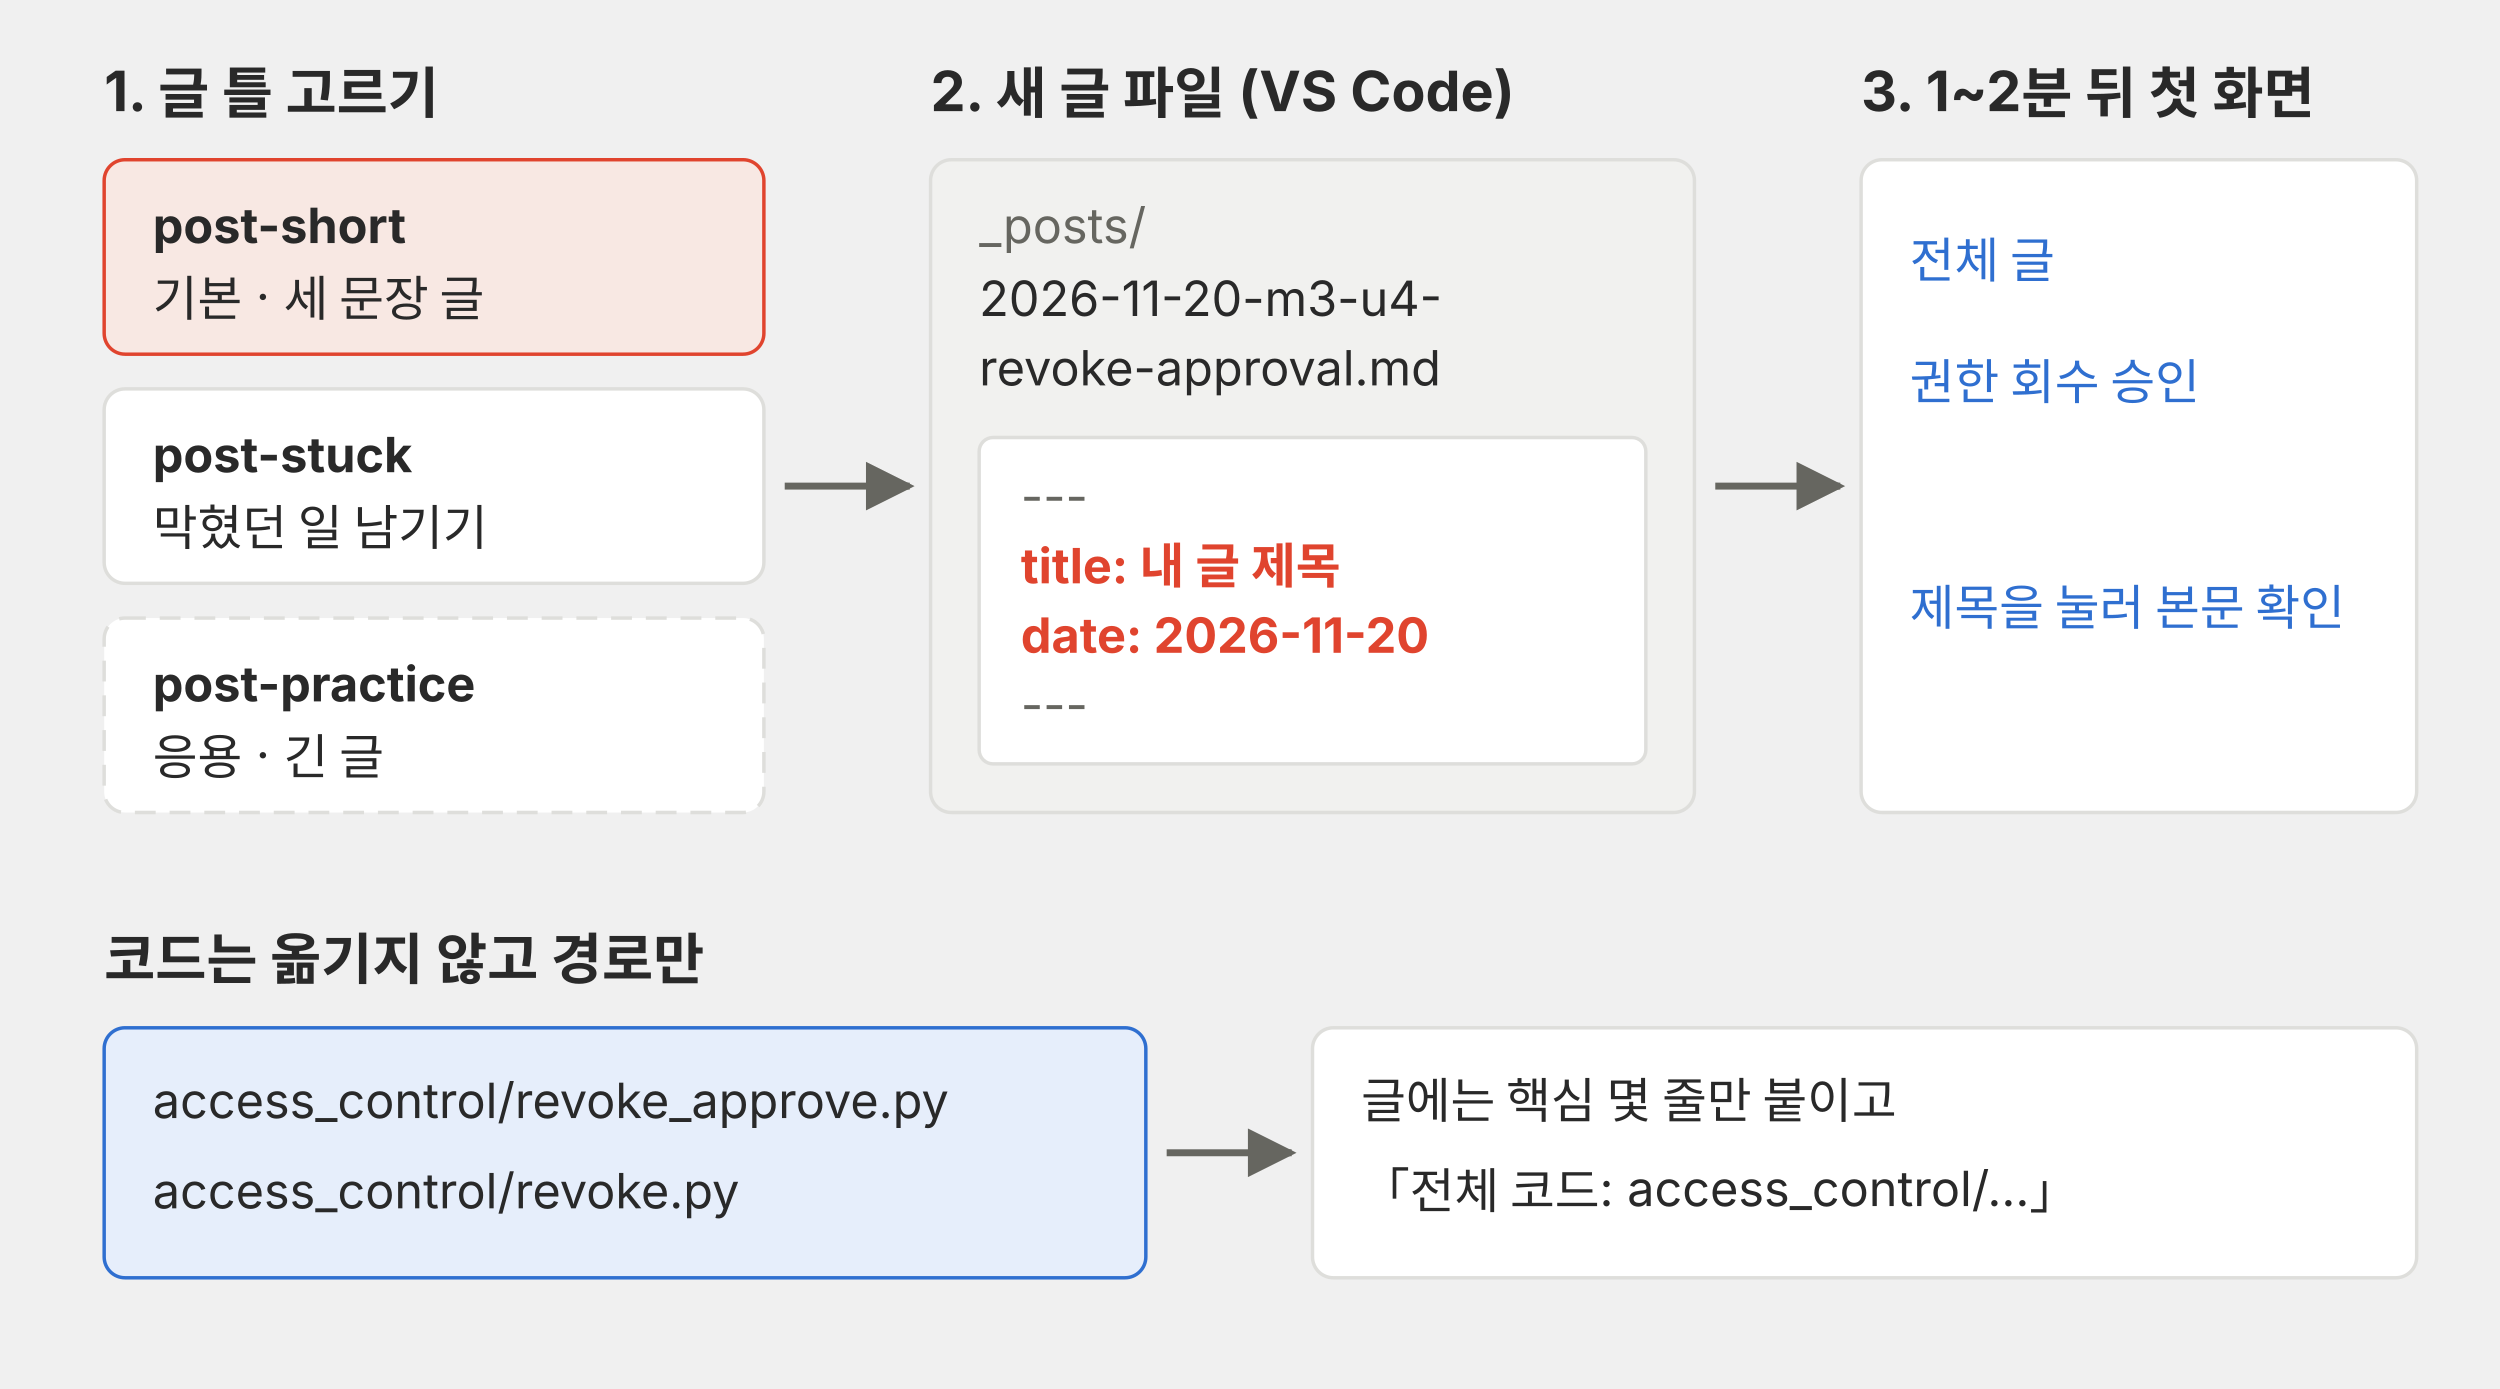
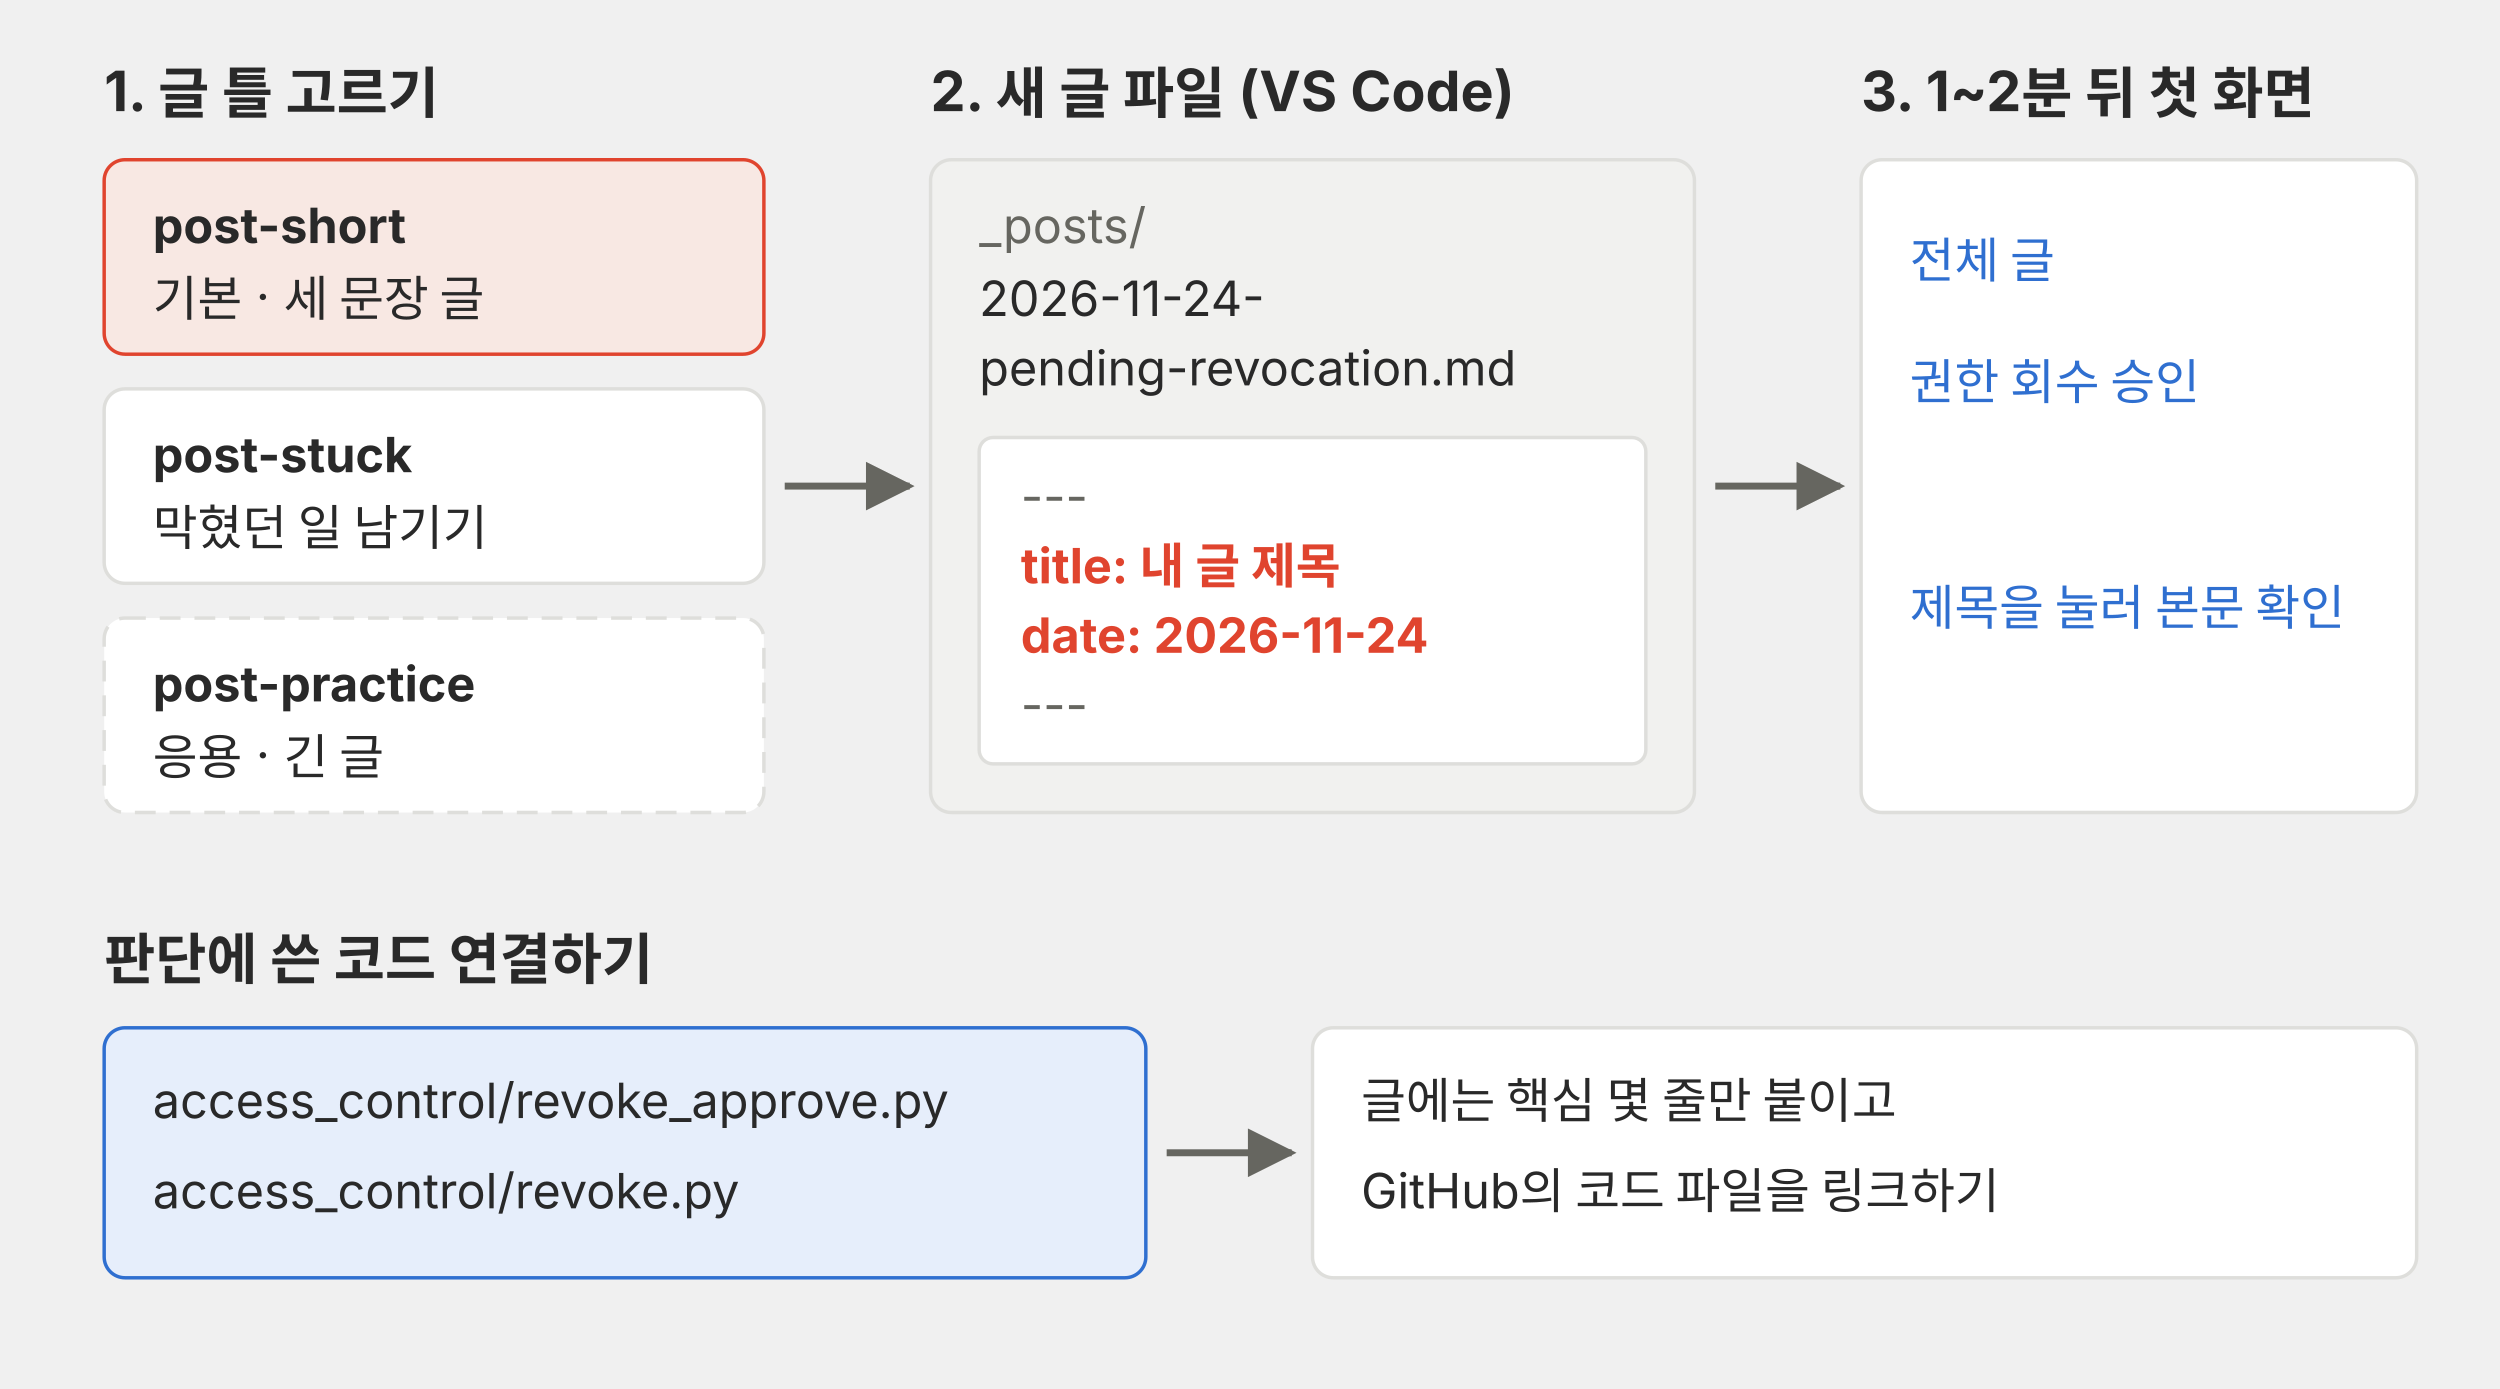
<svg xmlns="http://www.w3.org/2000/svg" viewBox="0 0 720 400" role="img">
  <defs>
    <marker id="a-p02-u4w" viewBox="0 0 10 10" refX="9" refY="5" markerWidth="7" markerHeight="7" orient="auto-start-reverse">
      <path d="M0,0 L10,5 L0,10 z" fill="#666660" />
    </marker>
  </defs>
  <g font-family="Pretendard, 'Noto Sans KR', -apple-system, 'Segoe UI', sans-serif">
    <text x="30" y="32" font-size="16" font-weight="700" fill="#292929">1. 글 틀 고르기</text>
    <rect x="30" y="46" width="190" height="56" rx="6" fill="#f8e8e3" stroke="#e0442e" />
    <text x="44" y="70" font-size="14" font-weight="700" fill="#292929">post-short</text>
    <text x="44" y="91" font-size="14" fill="#292929">기본 · 세 문장 글</text>
    <rect x="30" y="112" width="190" height="56" rx="6" fill="#ffffff" stroke="#dededb" />
    <text x="44" y="136" font-size="14" font-weight="700" fill="#292929">post-stuck</text>
    <text x="44" y="157" font-size="14" fill="#292929">막혔던 일 남기기</text>
    <rect x="30" y="178" width="190" height="56" rx="6" fill="#ffffff" stroke="#dededb" stroke-dasharray="6 4" />
    <text x="44" y="202" font-size="14" font-weight="700" fill="#292929">post-practice</text>
    <text x="44" y="223" font-size="14" fill="#292929">응용 · 긴 글</text>
    <line x1="226" y1="140" x2="262" y2="140" stroke="#666660" stroke-width="2" marker-end="url(#a-p02-u4w)" />
    <text x="268" y="32" font-size="16" font-weight="700" fill="#292929">2. 새 글 파일 (VS Code)</text>
    <rect x="268" y="46" width="220" height="188" rx="6" fill="#f1f1ef" stroke="#dededb" />
    <text x="282" y="70" font-size="14" fill="#666660">_posts/</text>
-     <text x="282" y="91" font-size="14" fill="#292929">2026-11-20-m3-u4-</text>
-     <text x="282" y="111" font-size="14" fill="#292929">revoke-approval.md</text>
+     <text x="282" y="91" font-size="14" fill="#292929">2026-11-24-</text>
+     <text x="282" y="111" font-size="14" fill="#292929">pending-revocation.md</text>
    <rect x="282" y="126" width="192" height="94" rx="4" fill="#ffffff" stroke="#dededb" />
    <text x="294" y="148" font-size="14" fill="#666660">---</text>
    <text x="294" y="168" font-size="14" font-weight="700" fill="#e0442e">title: 내 글 제목</text>
-     <text x="294" y="188" font-size="14" font-weight="700" fill="#e0442e">date: 2026-11-20</text>
+     <text x="294" y="188" font-size="14" font-weight="700" fill="#e0442e">date: 2026-11-24</text>
    <text x="294" y="208" font-size="14" fill="#666660">---</text>
    <line x1="494" y1="140" x2="530" y2="140" stroke="#666660" stroke-width="2" marker-end="url(#a-p02-u4w)" />
    <text x="536" y="32" font-size="16" font-weight="700" fill="#292929">3. 1~2분 뒤 첫 화면</text>
    <rect x="536" y="46" width="160" height="188" rx="6" fill="#ffffff" stroke="#dededb" />
    <text x="550" y="80" font-size="14" fill="#2f6fd0">전체 글</text>
    <text x="550" y="115" font-size="14" fill="#2f6fd0">권한 회수 승인</text>
    <text x="550" y="180" font-size="14" fill="#2f6fd0">제목을 눌러 본문 확인</text>
-     <text x="30" y="282" font-size="16" font-weight="700" fill="#292929">코드는 옮기지 않고 경로만</text>
+     <text x="30" y="282" font-size="16" font-weight="700" fill="#292929">판단에 쓴 코드 연결하기</text>
    <rect x="30" y="296" width="300" height="72" rx="6" fill="#e6eefb" stroke="#2f6fd0" />
    <text x="44" y="322" font-size="14" fill="#292929">access_control/revoke_approve.py</text>
    <text x="44" y="348" font-size="14" fill="#292929">access_control/revoke.py</text>
    <line x1="336" y1="332" x2="372" y2="332" stroke="#666660" stroke-width="2" marker-end="url(#a-p02-u4w)" />
    <rect x="378" y="296" width="318" height="72" rx="6" fill="#ffffff" stroke="#dededb" />
    <text x="392" y="322" font-size="14" fill="#292929">글에는 핵심 몇 줄만 붙이고</text>
-     <text x="392" y="348" font-size="14" fill="#292929">「전체 코드: access_control/…」</text>
+     <text x="392" y="348" font-size="14" fill="#292929">GitHub의 코드 파일을 링크하기</text>
  </g>
</svg>
